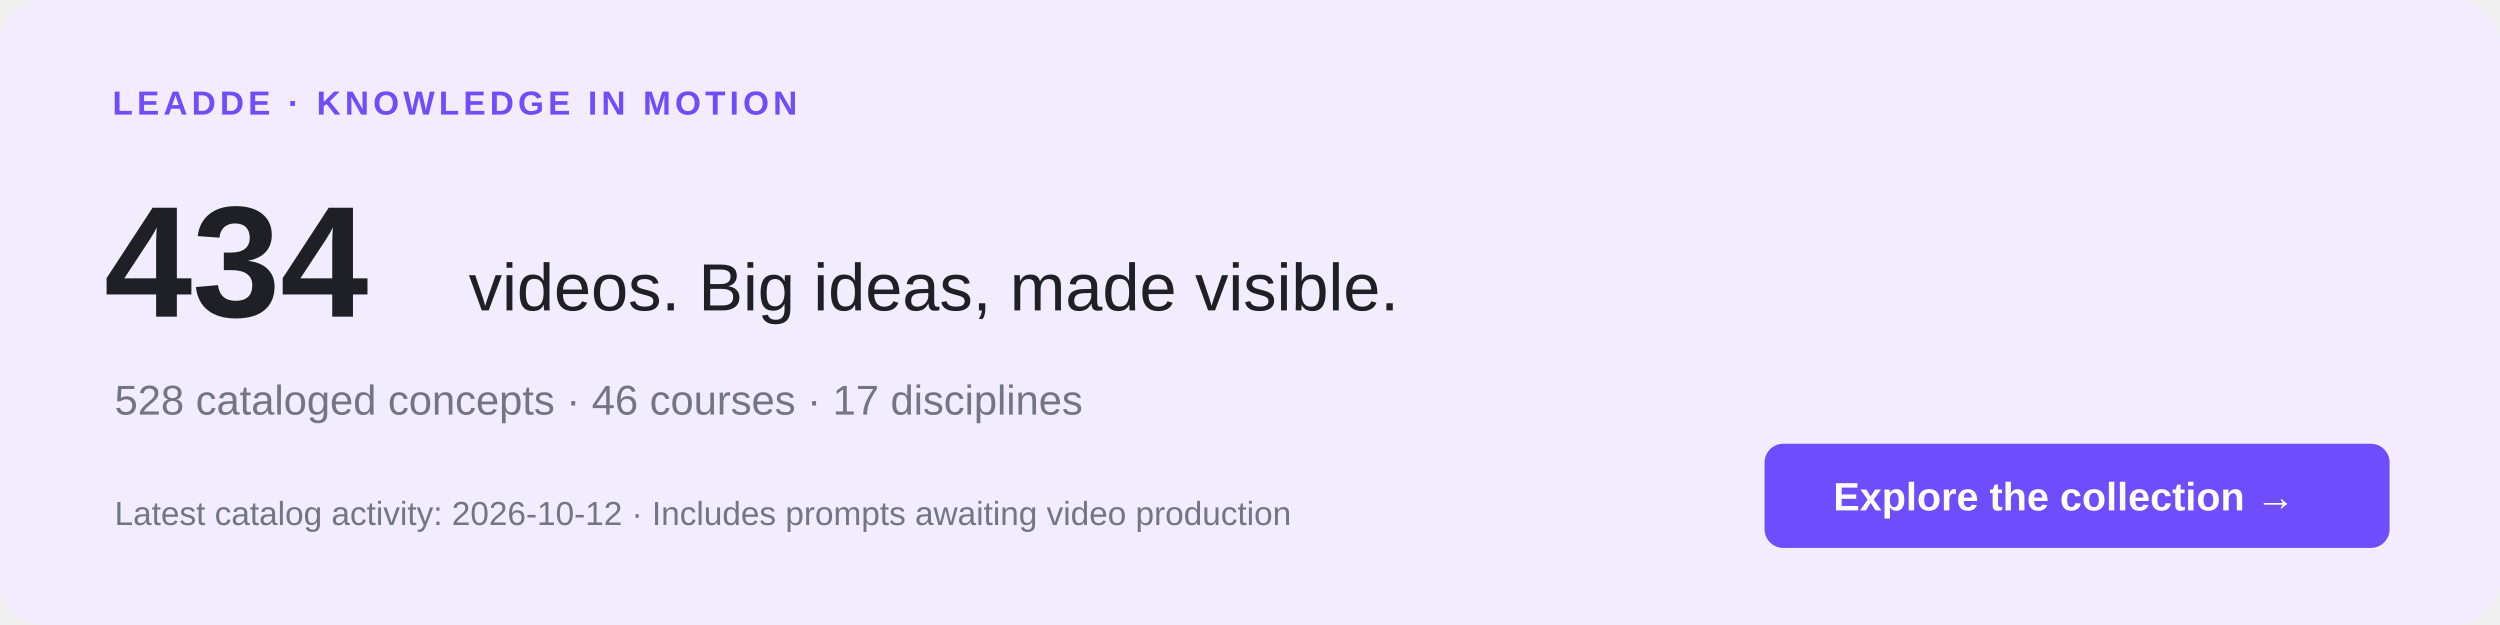
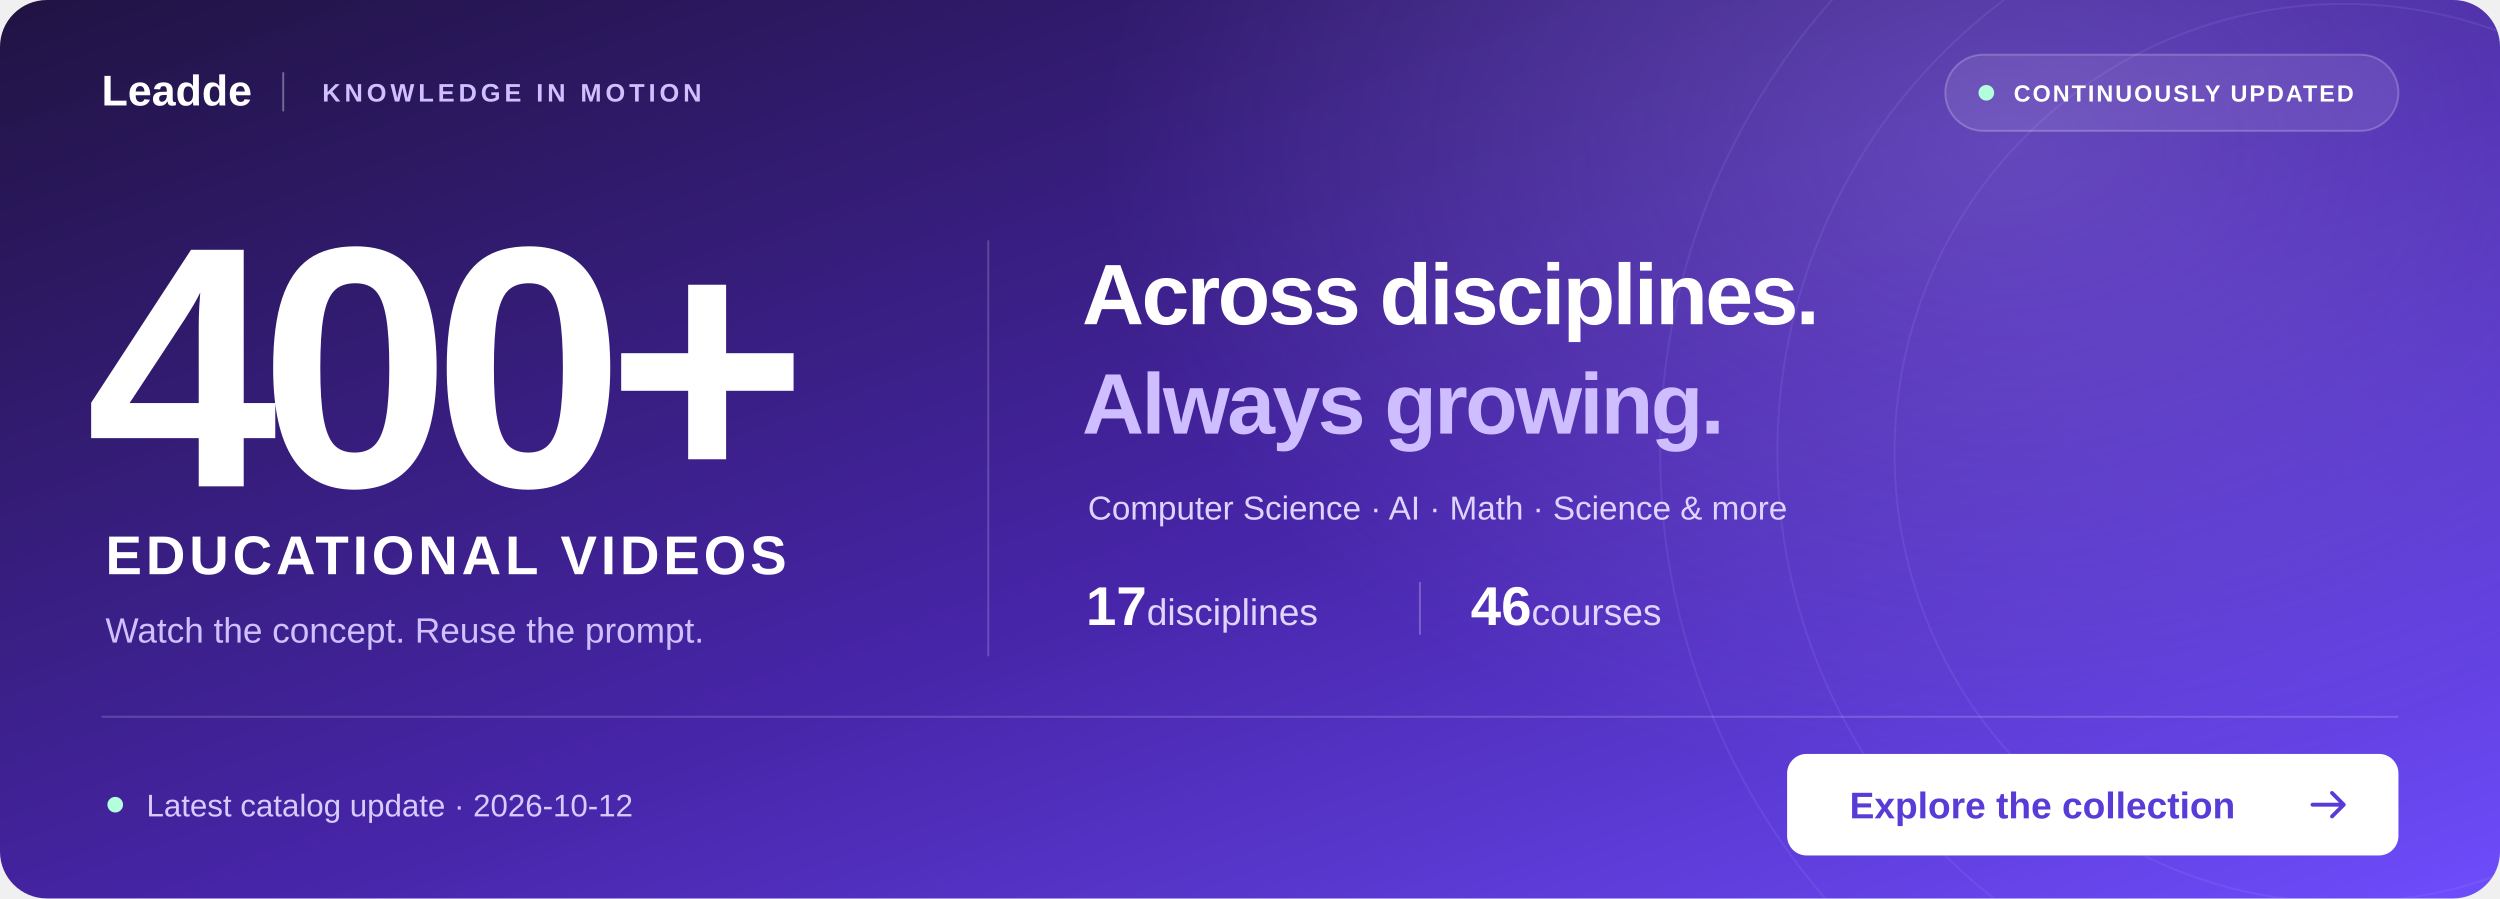
- <svg xmlns="http://www.w3.org/2000/svg" width="1200" height="300" viewBox="0 0 1200 300" role="img" aria-label="434 available educational videos. Explore the Leadde collection.">
-   <rect width="1200" height="300" rx="22" fill="#f1edff" />
-   <g font-family="Arial,Helvetica,sans-serif">
-     <text x="54" y="55" fill="#6e4dfc" font-size="16" font-weight="700" letter-spacing="2">LEADDE · KNOWLEDGE IN MOTION</text>
-     <text x="50" y="152" fill="#1e2026" font-size="76" font-weight="700">434</text>
-     <text x="225" y="149" fill="#1e2026" font-size="32">videos. Big ideas, made visible.</text>
-     <text x="55" y="199" fill="#737581" font-size="20">528 cataloged concepts · 46 courses · 17 disciplines</text>
-     <text x="55" y="252" fill="#737581" font-size="16">Latest catalog activity: 2026-10-12 · Includes prompts awaiting video production</text>
-     <rect x="847" y="213" width="300" height="50" rx="9" fill="#6e4dfc" />
-     <text x="880" y="245" fill="white" font-size="19" font-weight="700">Explore the collection →</text>
+ <svg xmlns="http://www.w3.org/2000/svg" width="1280" height="460" viewBox="0 0 1280 460" role="img" aria-labelledby="title description">
+   <defs>
+     <linearGradient id="background" x1="0" y1="0" x2="1" y2="1">
+       <stop stop-color="#201342" />
+       <stop offset=".55" stop-color="#4725a8" />
+       <stop offset="1" stop-color="#6e4dfc" />
+     </linearGradient>
+     <radialGradient id="glow">
+       <stop stop-color="#ad94ff" stop-opacity=".32" />
+       <stop offset="1" stop-color="#ad94ff" stop-opacity="0" />
+     </radialGradient>
+     <clipPath id="bounds">
+       <rect width="1280" height="460" rx="24" />
+     </clipPath>
+   </defs>
+   <g clip-path="url(#bounds)">
+     <rect width="1280" height="460" fill="url(#background)" />
+     <ellipse cx="1030" cy="75" rx="470" ry="330" fill="url(#glow)" />
+     <g fill="none" stroke="#b8a1ff" stroke-opacity=".12">
+       <circle cx="1200" cy="232" r="230" />
+       <circle cx="1200" cy="232" r="290" />
+       <circle cx="1200" cy="232" r="350" />
+     </g>
+     <g font-family="Arial,Helvetica,sans-serif">
+       <text x="52" y="54" fill="#fff" font-size="22" font-weight="700">Leadde</text>
+       <path d="M145 37v20" stroke="#ffffff" stroke-opacity=".35" />
+       <text x="165" y="52" fill="#cfc0ff" font-size="13" font-weight="700" letter-spacing="2">KNOWLEDGE IN MOTION</text>
+       <rect x="996" y="28" width="232" height="39" rx="19.5" fill="#ffffff" fill-opacity=".09" stroke="#ffffff" stroke-opacity=".22" />
+       <circle cx="1017" cy="47.5" r="4" fill="#b4ffdb" />
+       <text x="1031" y="52" fill="#fff" font-size="12" font-weight="700" letter-spacing="1">CONTINUOUSLY UPDATED</text>
+       <text x="44" y="249" fill="#fff" font-size="176" font-weight="800" letter-spacing="-9">400+</text>
+       <text x="54" y="294" fill="#fff" font-size="28" font-weight="700" letter-spacing="2">EDUCATIONAL VIDEOS</text>
+       <text x="54" y="329" fill="#cfc0ff" font-size="18">Watch the concept. Reuse the prompt.</text>
+       <path d="M506 123v213" stroke="#ffffff" stroke-opacity=".19" />
+       <text x="554" y="166" fill="#fff" font-size="44" font-weight="700" letter-spacing="-1.3">Across disciplines.</text>
+       <text x="554" y="222" fill="#cebdff" font-size="44" font-weight="700" letter-spacing="-1.3">Always growing.</text>
+       <text x="557" y="266" fill="#ded4ff" font-size="17">Computer Science · AI · Math · Science &amp; more</text>
+       <text x="556" y="320" fill="#fff" font-size="28" font-weight="700">17<tspan font-size="19" font-weight="400" fill="#e0d5ff"> disciplines</tspan>
+       </text>
+       <path d="M727 298v27" stroke="#ffffff" stroke-opacity=".25" />
+       <text x="753" y="320" fill="#fff" font-size="28" font-weight="700">46<tspan font-size="19" font-weight="400" fill="#e0d5ff"> courses</tspan>
+       </text>
+       <path d="M52 367h1176" stroke="#ffffff" stroke-opacity=".17" />
+       <circle cx="59" cy="412" r="4" fill="#b4ffdb" />
+       <text x="75" y="418" fill="#d8cbff" font-size="16">Latest catalog update · 2026-10-12</text>
+       <rect x="915" y="386" width="313" height="52" rx="10" fill="#fff" />
+       <text x="947" y="419" fill="#593bd8" font-size="19" font-weight="700">Explore the collection</text>
+       <path d="M1184 412h16m-6-6 6 6-6 6" fill="none" stroke="#593bd8" stroke-width="2" stroke-linecap="round" stroke-linejoin="round" />
+     </g>
  </g>
</svg>
